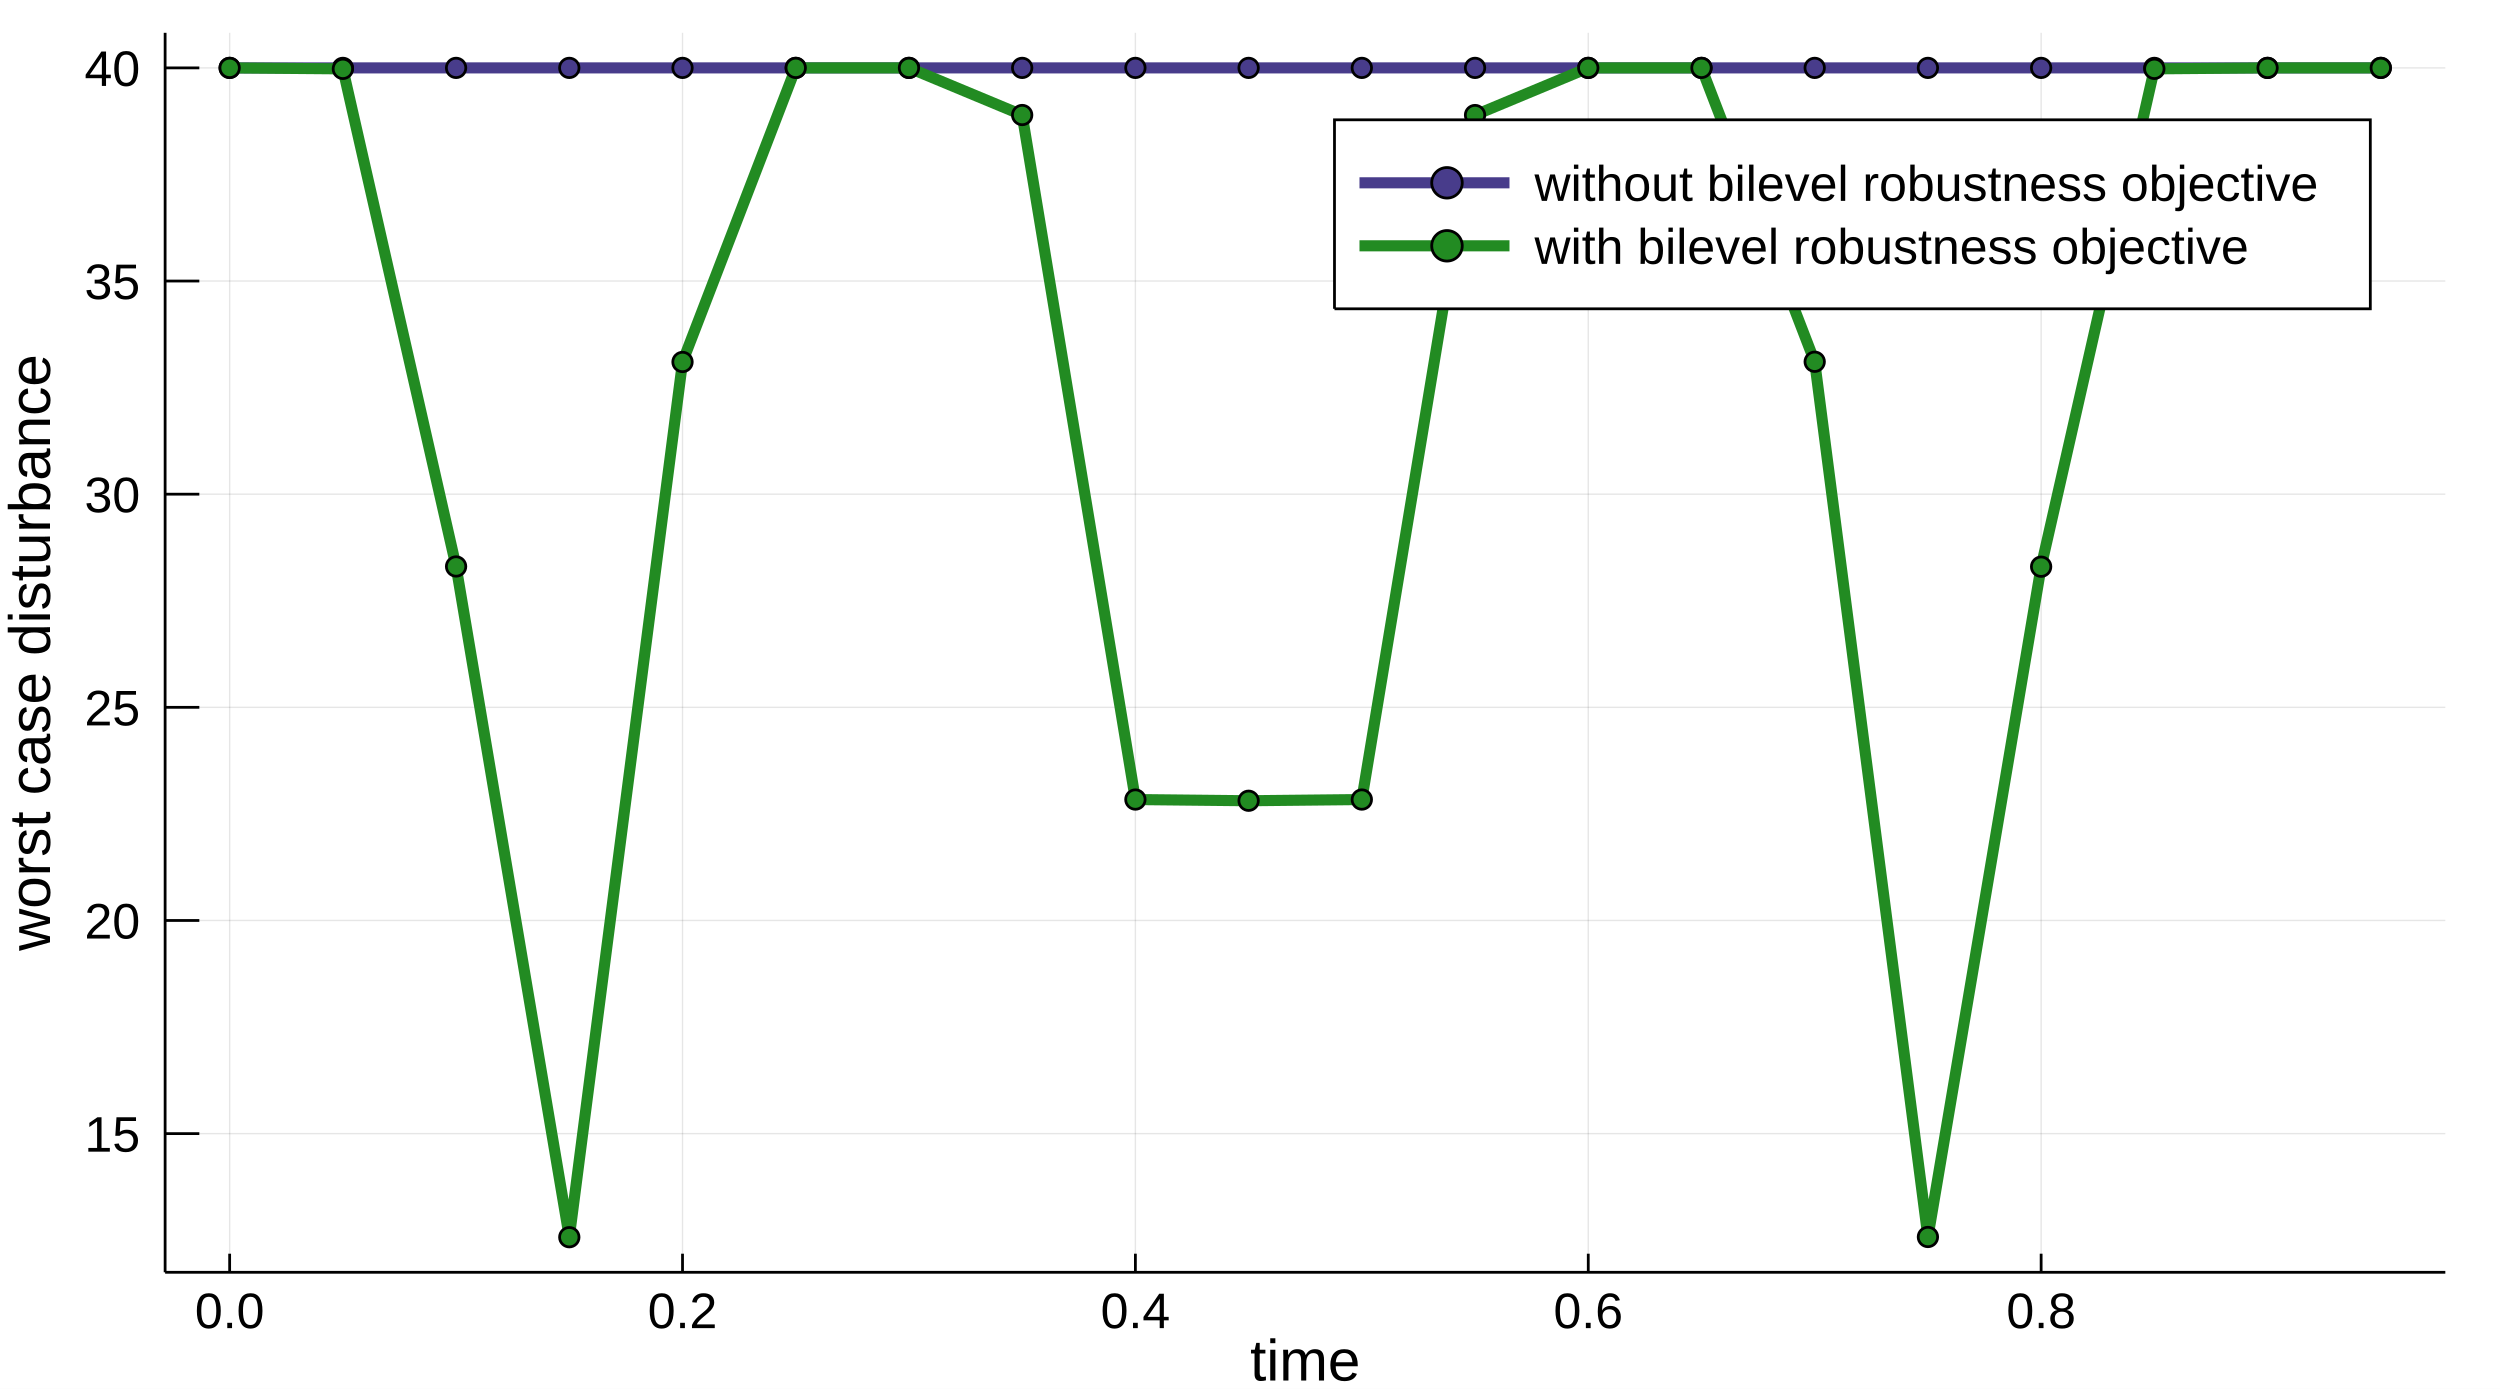
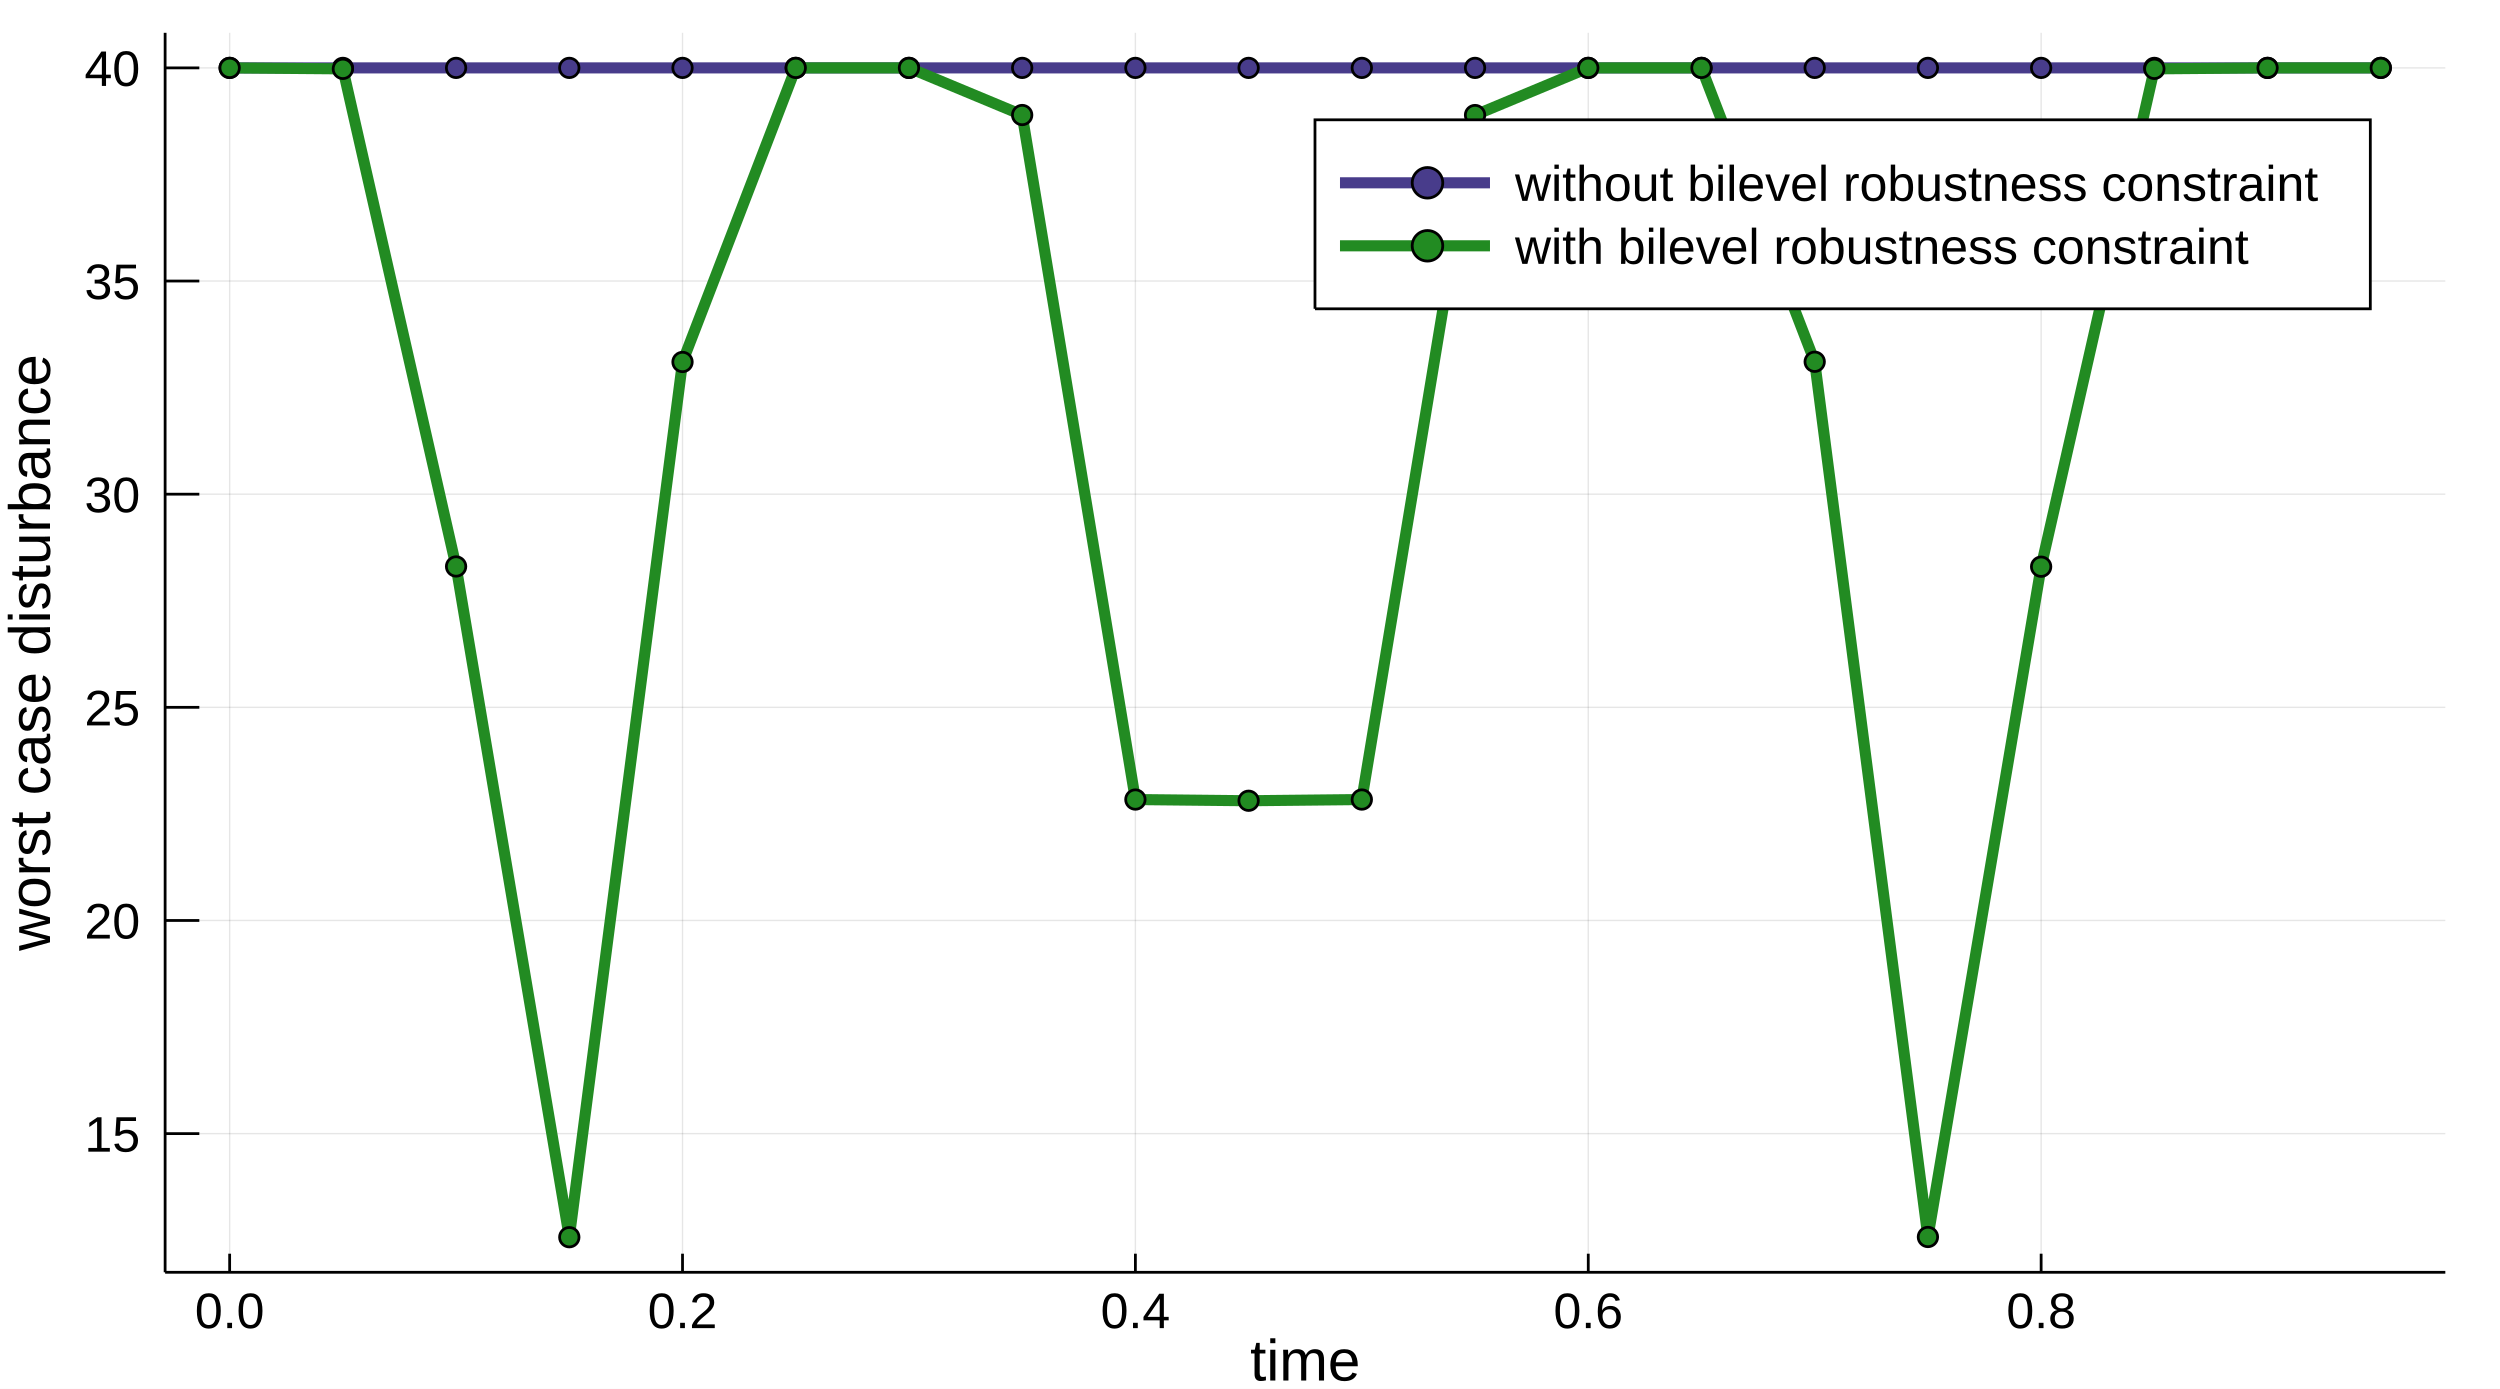
<svg xmlns="http://www.w3.org/2000/svg" width="225" height="125" viewBox="0 0 900 500">
  <defs>
-     <clipPath id="clip9400">
+     <clipPath id="clip9700">
      <rect x="0" y="0" width="2000" height="2000" />
    </clipPath>
  </defs>
  <defs>
-     <clipPath id="clip9401">
+     <clipPath id="clip9701">
      <rect x="0" y="0" width="900" height="500" />
    </clipPath>
  </defs>
-   <polygon clip-path="url(#clip9401)" points=" 0,500 900,500 900,0 0,0    " fill="#ffffff" fill-rule="evenodd" fill-opacity="1" />
+   <polygon clip-path="url(#clip9701)" points=" 0,500 900,500 900,0 0,0    " fill="#ffffff" fill-rule="evenodd" fill-opacity="1" />
  <defs>
-     <clipPath id="clip9402">
+     <clipPath id="clip9702">
      <rect x="180" y="0" width="631" height="500" />
    </clipPath>
  </defs>
-   <polygon clip-path="url(#clip9401)" points=" 59.442,458.025 880.315,458.025 880.315,11.811 59.442,11.811    " fill="#ffffff" fill-rule="evenodd" fill-opacity="1" />
+   <polygon clip-path="url(#clip9701)" points=" 59.442,458.025 880.315,458.025 880.315,11.811 59.442,11.811    " fill="#ffffff" fill-rule="evenodd" fill-opacity="1" />
  <defs>
-     <clipPath id="clip9403">
+     <clipPath id="clip9703">
      <rect x="59" y="11" width="822" height="447" />
    </clipPath>
  </defs>
-   <polyline clip-path="url(#clip9403)" style="stroke:#000000; stroke-width:0.5; stroke-opacity:0.1; fill:none" points="   82.674,458.025 82.674,11.811    " />
-   <polyline clip-path="url(#clip9403)" style="stroke:#000000; stroke-width:0.5; stroke-opacity:0.1; fill:none" points="   245.707,458.025 245.707,11.811    " />
-   <polyline clip-path="url(#clip9403)" style="stroke:#000000; stroke-width:0.5; stroke-opacity:0.1; fill:none" points="   408.741,458.025 408.741,11.811    " />
-   <polyline clip-path="url(#clip9403)" style="stroke:#000000; stroke-width:0.5; stroke-opacity:0.1; fill:none" points="   571.774,458.025 571.774,11.811    " />
-   <polyline clip-path="url(#clip9403)" style="stroke:#000000; stroke-width:0.5; stroke-opacity:0.1; fill:none" points="   734.808,458.025 734.808,11.811    " />
-   <polyline clip-path="url(#clip9403)" style="stroke:#000000; stroke-width:0.5; stroke-opacity:0.1; fill:none" points="   59.442,408.103 880.315,408.103    " />
-   <polyline clip-path="url(#clip9403)" style="stroke:#000000; stroke-width:0.5; stroke-opacity:0.1; fill:none" points="   59.442,331.37 880.315,331.37    " />
-   <polyline clip-path="url(#clip9403)" style="stroke:#000000; stroke-width:0.5; stroke-opacity:0.1; fill:none" points="   59.442,254.638 880.315,254.638    " />
-   <polyline clip-path="url(#clip9403)" style="stroke:#000000; stroke-width:0.5; stroke-opacity:0.1; fill:none" points="   59.442,177.905 880.315,177.905    " />
-   <polyline clip-path="url(#clip9403)" style="stroke:#000000; stroke-width:0.5; stroke-opacity:0.1; fill:none" points="   59.442,101.172 880.315,101.172    " />
-   <polyline clip-path="url(#clip9403)" style="stroke:#000000; stroke-width:0.5; stroke-opacity:0.1; fill:none" points="   59.442,24.44 880.315,24.44    " />
-   <polyline clip-path="url(#clip9401)" style="stroke:#000000; stroke-width:1; stroke-opacity:1; fill:none" points="   59.442,458.025 880.315,458.025    " />
-   <polyline clip-path="url(#clip9401)" style="stroke:#000000; stroke-width:1; stroke-opacity:1; fill:none" points="   59.442,458.025 59.442,11.811    " />
-   <polyline clip-path="url(#clip9401)" style="stroke:#000000; stroke-width:1; stroke-opacity:1; fill:none" points="   82.674,458.025 82.674,451.332    " />
-   <polyline clip-path="url(#clip9401)" style="stroke:#000000; stroke-width:1; stroke-opacity:1; fill:none" points="   245.707,458.025 245.707,451.332    " />
-   <polyline clip-path="url(#clip9401)" style="stroke:#000000; stroke-width:1; stroke-opacity:1; fill:none" points="   408.741,458.025 408.741,451.332    " />
-   <polyline clip-path="url(#clip9401)" style="stroke:#000000; stroke-width:1; stroke-opacity:1; fill:none" points="   571.774,458.025 571.774,451.332    " />
-   <polyline clip-path="url(#clip9401)" style="stroke:#000000; stroke-width:1; stroke-opacity:1; fill:none" points="   734.808,458.025 734.808,451.332    " />
-   <polyline clip-path="url(#clip9401)" style="stroke:#000000; stroke-width:1; stroke-opacity:1; fill:none" points="   59.442,408.103 71.755,408.103    " />
-   <polyline clip-path="url(#clip9401)" style="stroke:#000000; stroke-width:1; stroke-opacity:1; fill:none" points="   59.442,331.37 71.755,331.37    " />
-   <polyline clip-path="url(#clip9401)" style="stroke:#000000; stroke-width:1; stroke-opacity:1; fill:none" points="   59.442,254.638 71.755,254.638    " />
-   <polyline clip-path="url(#clip9401)" style="stroke:#000000; stroke-width:1; stroke-opacity:1; fill:none" points="   59.442,177.905 71.755,177.905    " />
-   <polyline clip-path="url(#clip9401)" style="stroke:#000000; stroke-width:1; stroke-opacity:1; fill:none" points="   59.442,101.172 71.755,101.172    " />
-   <polyline clip-path="url(#clip9401)" style="stroke:#000000; stroke-width:1; stroke-opacity:1; fill:none" points="   59.442,24.44 71.755,24.44    " />
-   <g clip-path="url(#clip9401)">
+   <polyline clip-path="url(#clip9703)" style="stroke:#000000; stroke-width:0.5; stroke-opacity:0.1; fill:none" points="   82.674,458.025 82.674,11.811    " />
+   <polyline clip-path="url(#clip9703)" style="stroke:#000000; stroke-width:0.5; stroke-opacity:0.1; fill:none" points="   245.707,458.025 245.707,11.811    " />
+   <polyline clip-path="url(#clip9703)" style="stroke:#000000; stroke-width:0.5; stroke-opacity:0.1; fill:none" points="   408.741,458.025 408.741,11.811    " />
+   <polyline clip-path="url(#clip9703)" style="stroke:#000000; stroke-width:0.5; stroke-opacity:0.1; fill:none" points="   571.774,458.025 571.774,11.811    " />
+   <polyline clip-path="url(#clip9703)" style="stroke:#000000; stroke-width:0.5; stroke-opacity:0.1; fill:none" points="   734.808,458.025 734.808,11.811    " />
+   <polyline clip-path="url(#clip9703)" style="stroke:#000000; stroke-width:0.5; stroke-opacity:0.1; fill:none" points="   59.442,408.103 880.315,408.103    " />
+   <polyline clip-path="url(#clip9703)" style="stroke:#000000; stroke-width:0.5; stroke-opacity:0.1; fill:none" points="   59.442,331.37 880.315,331.37    " />
+   <polyline clip-path="url(#clip9703)" style="stroke:#000000; stroke-width:0.5; stroke-opacity:0.1; fill:none" points="   59.442,254.638 880.315,254.638    " />
+   <polyline clip-path="url(#clip9703)" style="stroke:#000000; stroke-width:0.5; stroke-opacity:0.1; fill:none" points="   59.442,177.905 880.315,177.905    " />
+   <polyline clip-path="url(#clip9703)" style="stroke:#000000; stroke-width:0.5; stroke-opacity:0.1; fill:none" points="   59.442,101.172 880.315,101.172    " />
+   <polyline clip-path="url(#clip9703)" style="stroke:#000000; stroke-width:0.5; stroke-opacity:0.1; fill:none" points="   59.442,24.44 880.315,24.44    " />
+   <polyline clip-path="url(#clip9701)" style="stroke:#000000; stroke-width:1; stroke-opacity:1; fill:none" points="   59.442,458.025 880.315,458.025    " />
+   <polyline clip-path="url(#clip9701)" style="stroke:#000000; stroke-width:1; stroke-opacity:1; fill:none" points="   59.442,458.025 59.442,11.811    " />
+   <polyline clip-path="url(#clip9701)" style="stroke:#000000; stroke-width:1; stroke-opacity:1; fill:none" points="   82.674,458.025 82.674,451.332    " />
+   <polyline clip-path="url(#clip9701)" style="stroke:#000000; stroke-width:1; stroke-opacity:1; fill:none" points="   245.707,458.025 245.707,451.332    " />
+   <polyline clip-path="url(#clip9701)" style="stroke:#000000; stroke-width:1; stroke-opacity:1; fill:none" points="   408.741,458.025 408.741,451.332    " />
+   <polyline clip-path="url(#clip9701)" style="stroke:#000000; stroke-width:1; stroke-opacity:1; fill:none" points="   571.774,458.025 571.774,451.332    " />
+   <polyline clip-path="url(#clip9701)" style="stroke:#000000; stroke-width:1; stroke-opacity:1; fill:none" points="   734.808,458.025 734.808,451.332    " />
+   <polyline clip-path="url(#clip9701)" style="stroke:#000000; stroke-width:1; stroke-opacity:1; fill:none" points="   59.442,408.103 71.755,408.103    " />
+   <polyline clip-path="url(#clip9701)" style="stroke:#000000; stroke-width:1; stroke-opacity:1; fill:none" points="   59.442,331.37 71.755,331.37    " />
+   <polyline clip-path="url(#clip9701)" style="stroke:#000000; stroke-width:1; stroke-opacity:1; fill:none" points="   59.442,254.638 71.755,254.638    " />
+   <polyline clip-path="url(#clip9701)" style="stroke:#000000; stroke-width:1; stroke-opacity:1; fill:none" points="   59.442,177.905 71.755,177.905    " />
+   <polyline clip-path="url(#clip9701)" style="stroke:#000000; stroke-width:1; stroke-opacity:1; fill:none" points="   59.442,101.172 71.755,101.172    " />
+   <polyline clip-path="url(#clip9701)" style="stroke:#000000; stroke-width:1; stroke-opacity:1; fill:none" points="   59.442,24.44 71.755,24.44    " />
+   <g clip-path="url(#clip9701)">
    <text style="fill:#000000; fill-opacity:1; font-family:Arial,Helvetica Neue,Helvetica,sans-serif; font-size:18px; text-anchor:middle;" transform="rotate(0, 82.6741, 478.125)" x="82.674" y="478.125">0.0</text>
  </g>
-   <g clip-path="url(#clip9401)">
+   <g clip-path="url(#clip9701)">
    <text style="fill:#000000; fill-opacity:1; font-family:Arial,Helvetica Neue,Helvetica,sans-serif; font-size:18px; text-anchor:middle;" transform="rotate(0, 245.707, 478.125)" x="245.707" y="478.125">0.2</text>
  </g>
-   <g clip-path="url(#clip9401)">
+   <g clip-path="url(#clip9701)">
    <text style="fill:#000000; fill-opacity:1; font-family:Arial,Helvetica Neue,Helvetica,sans-serif; font-size:18px; text-anchor:middle;" transform="rotate(0, 408.741, 478.125)" x="408.741" y="478.125">0.4</text>
  </g>
-   <g clip-path="url(#clip9401)">
+   <g clip-path="url(#clip9701)">
    <text style="fill:#000000; fill-opacity:1; font-family:Arial,Helvetica Neue,Helvetica,sans-serif; font-size:18px; text-anchor:middle;" transform="rotate(0, 571.774, 478.125)" x="571.774" y="478.125">0.6</text>
  </g>
-   <g clip-path="url(#clip9401)">
+   <g clip-path="url(#clip9701)">
    <text style="fill:#000000; fill-opacity:1; font-family:Arial,Helvetica Neue,Helvetica,sans-serif; font-size:18px; text-anchor:middle;" transform="rotate(0, 734.808, 478.125)" x="734.808" y="478.125">0.8</text>
  </g>
-   <g clip-path="url(#clip9401)">
+   <g clip-path="url(#clip9701)">
    <text style="fill:#000000; fill-opacity:1; font-family:Arial,Helvetica Neue,Helvetica,sans-serif; font-size:18px; text-anchor:end;" transform="rotate(0, 50.4418, 414.603)" x="50.442" y="414.603">15</text>
  </g>
-   <g clip-path="url(#clip9401)">
+   <g clip-path="url(#clip9701)">
    <text style="fill:#000000; fill-opacity:1; font-family:Arial,Helvetica Neue,Helvetica,sans-serif; font-size:18px; text-anchor:end;" transform="rotate(0, 50.4418, 337.87)" x="50.442" y="337.87">20</text>
  </g>
-   <g clip-path="url(#clip9401)">
+   <g clip-path="url(#clip9701)">
    <text style="fill:#000000; fill-opacity:1; font-family:Arial,Helvetica Neue,Helvetica,sans-serif; font-size:18px; text-anchor:end;" transform="rotate(0, 50.4418, 261.138)" x="50.442" y="261.138">25</text>
  </g>
-   <g clip-path="url(#clip9401)">
+   <g clip-path="url(#clip9701)">
    <text style="fill:#000000; fill-opacity:1; font-family:Arial,Helvetica Neue,Helvetica,sans-serif; font-size:18px; text-anchor:end;" transform="rotate(0, 50.4418, 184.405)" x="50.442" y="184.405">30</text>
  </g>
-   <g clip-path="url(#clip9401)">
+   <g clip-path="url(#clip9701)">
    <text style="fill:#000000; fill-opacity:1; font-family:Arial,Helvetica Neue,Helvetica,sans-serif; font-size:18px; text-anchor:end;" transform="rotate(0, 50.4418, 107.672)" x="50.442" y="107.672">35</text>
  </g>
-   <g clip-path="url(#clip9401)">
+   <g clip-path="url(#clip9701)">
    <text style="fill:#000000; fill-opacity:1; font-family:Arial,Helvetica Neue,Helvetica,sans-serif; font-size:18px; text-anchor:end;" transform="rotate(0, 50.4418, 30.9398)" x="50.442" y="30.94">40</text>
  </g>
-   <g clip-path="url(#clip9401)">
+   <g clip-path="url(#clip9701)">
    <text style="fill:#000000; fill-opacity:1; font-family:Arial,Helvetica Neue,Helvetica,sans-serif; font-size:21px; text-anchor:middle;" transform="rotate(0, 469.878, 497)" x="469.878" y="497">time</text>
  </g>
-   <g clip-path="url(#clip9401)">
+   <g clip-path="url(#clip9701)">
    <text style="fill:#000000; fill-opacity:1; font-family:Arial,Helvetica Neue,Helvetica,sans-serif; font-size:21px; text-anchor:middle;" transform="rotate(-90, 18, 234.918)" x="18" y="234.918">worst case disturbance</text>
  </g>
-   <polyline clip-path="url(#clip9403)" style="stroke:#483c8b; stroke-width:4; stroke-opacity:1; fill:none" points="   82.674,24.44 123.432,24.44 164.191,24.44 204.949,24.44 245.707,24.44 286.466,24.44 327.224,24.44 367.983,24.44 408.741,24.44 449.499,24.44    490.258,24.44 531.016,24.44 571.774,24.44 612.533,24.44 653.291,24.44 694.049,24.44 734.808,24.44 775.566,24.44 816.324,24.44 857.083,24.44       " />
-   <circle clip-path="url(#clip9403)" style="fill:#000000; stroke:none; fill-opacity:1" cx="82.674" cy="24.44" r="4" />
-   <circle clip-path="url(#clip9403)" style="fill:#483c8b; stroke:none; fill-opacity:1" cx="82.674" cy="24.44" r="3" />
-   <circle clip-path="url(#clip9403)" style="fill:#000000; stroke:none; fill-opacity:1" cx="123.432" cy="24.44" r="4" />
-   <circle clip-path="url(#clip9403)" style="fill:#483c8b; stroke:none; fill-opacity:1" cx="123.432" cy="24.44" r="3" />
-   <circle clip-path="url(#clip9403)" style="fill:#000000; stroke:none; fill-opacity:1" cx="164.191" cy="24.44" r="4" />
-   <circle clip-path="url(#clip9403)" style="fill:#483c8b; stroke:none; fill-opacity:1" cx="164.191" cy="24.44" r="3" />
-   <circle clip-path="url(#clip9403)" style="fill:#000000; stroke:none; fill-opacity:1" cx="204.949" cy="24.44" r="4" />
-   <circle clip-path="url(#clip9403)" style="fill:#483c8b; stroke:none; fill-opacity:1" cx="204.949" cy="24.44" r="3" />
-   <circle clip-path="url(#clip9403)" style="fill:#000000; stroke:none; fill-opacity:1" cx="245.707" cy="24.44" r="4" />
-   <circle clip-path="url(#clip9403)" style="fill:#483c8b; stroke:none; fill-opacity:1" cx="245.707" cy="24.44" r="3" />
-   <circle clip-path="url(#clip9403)" style="fill:#000000; stroke:none; fill-opacity:1" cx="286.466" cy="24.44" r="4" />
-   <circle clip-path="url(#clip9403)" style="fill:#483c8b; stroke:none; fill-opacity:1" cx="286.466" cy="24.44" r="3" />
-   <circle clip-path="url(#clip9403)" style="fill:#000000; stroke:none; fill-opacity:1" cx="327.224" cy="24.44" r="4" />
-   <circle clip-path="url(#clip9403)" style="fill:#483c8b; stroke:none; fill-opacity:1" cx="327.224" cy="24.44" r="3" />
-   <circle clip-path="url(#clip9403)" style="fill:#000000; stroke:none; fill-opacity:1" cx="367.983" cy="24.44" r="4" />
-   <circle clip-path="url(#clip9403)" style="fill:#483c8b; stroke:none; fill-opacity:1" cx="367.983" cy="24.44" r="3" />
-   <circle clip-path="url(#clip9403)" style="fill:#000000; stroke:none; fill-opacity:1" cx="408.741" cy="24.44" r="4" />
-   <circle clip-path="url(#clip9403)" style="fill:#483c8b; stroke:none; fill-opacity:1" cx="408.741" cy="24.44" r="3" />
-   <circle clip-path="url(#clip9403)" style="fill:#000000; stroke:none; fill-opacity:1" cx="449.499" cy="24.44" r="4" />
-   <circle clip-path="url(#clip9403)" style="fill:#483c8b; stroke:none; fill-opacity:1" cx="449.499" cy="24.44" r="3" />
-   <circle clip-path="url(#clip9403)" style="fill:#000000; stroke:none; fill-opacity:1" cx="490.258" cy="24.44" r="4" />
-   <circle clip-path="url(#clip9403)" style="fill:#483c8b; stroke:none; fill-opacity:1" cx="490.258" cy="24.44" r="3" />
-   <circle clip-path="url(#clip9403)" style="fill:#000000; stroke:none; fill-opacity:1" cx="531.016" cy="24.44" r="4" />
-   <circle clip-path="url(#clip9403)" style="fill:#483c8b; stroke:none; fill-opacity:1" cx="531.016" cy="24.44" r="3" />
-   <circle clip-path="url(#clip9403)" style="fill:#000000; stroke:none; fill-opacity:1" cx="571.774" cy="24.44" r="4" />
-   <circle clip-path="url(#clip9403)" style="fill:#483c8b; stroke:none; fill-opacity:1" cx="571.774" cy="24.44" r="3" />
-   <circle clip-path="url(#clip9403)" style="fill:#000000; stroke:none; fill-opacity:1" cx="612.533" cy="24.44" r="4" />
-   <circle clip-path="url(#clip9403)" style="fill:#483c8b; stroke:none; fill-opacity:1" cx="612.533" cy="24.44" r="3" />
-   <circle clip-path="url(#clip9403)" style="fill:#000000; stroke:none; fill-opacity:1" cx="653.291" cy="24.44" r="4" />
-   <circle clip-path="url(#clip9403)" style="fill:#483c8b; stroke:none; fill-opacity:1" cx="653.291" cy="24.44" r="3" />
-   <circle clip-path="url(#clip9403)" style="fill:#000000; stroke:none; fill-opacity:1" cx="694.049" cy="24.44" r="4" />
-   <circle clip-path="url(#clip9403)" style="fill:#483c8b; stroke:none; fill-opacity:1" cx="694.049" cy="24.44" r="3" />
-   <circle clip-path="url(#clip9403)" style="fill:#000000; stroke:none; fill-opacity:1" cx="734.808" cy="24.44" r="4" />
-   <circle clip-path="url(#clip9403)" style="fill:#483c8b; stroke:none; fill-opacity:1" cx="734.808" cy="24.44" r="3" />
-   <circle clip-path="url(#clip9403)" style="fill:#000000; stroke:none; fill-opacity:1" cx="775.566" cy="24.44" r="4" />
-   <circle clip-path="url(#clip9403)" style="fill:#483c8b; stroke:none; fill-opacity:1" cx="775.566" cy="24.44" r="3" />
-   <circle clip-path="url(#clip9403)" style="fill:#000000; stroke:none; fill-opacity:1" cx="816.324" cy="24.44" r="4" />
-   <circle clip-path="url(#clip9403)" style="fill:#483c8b; stroke:none; fill-opacity:1" cx="816.324" cy="24.44" r="3" />
-   <circle clip-path="url(#clip9403)" style="fill:#000000; stroke:none; fill-opacity:1" cx="857.083" cy="24.44" r="4" />
-   <circle clip-path="url(#clip9403)" style="fill:#483c8b; stroke:none; fill-opacity:1" cx="857.083" cy="24.44" r="3" />
-   <polyline clip-path="url(#clip9403)" style="stroke:#228b22; stroke-width:4; stroke-opacity:1; fill:none" points="   82.674,24.44 123.432,24.79 164.191,203.932 204.949,445.396 245.707,130.311 286.466,24.44 327.224,24.44 367.983,41.407 408.741,287.837 449.499,288.27    490.258,287.837 531.016,41.42 571.774,24.44 612.533,24.44 653.291,130.229 694.049,445.318 734.808,204.011 775.566,24.785 816.324,24.44 857.083,24.44       " />
-   <circle clip-path="url(#clip9403)" style="fill:#000000; stroke:none; fill-opacity:1" cx="82.674" cy="24.44" r="4" />
-   <circle clip-path="url(#clip9403)" style="fill:#228b22; stroke:none; fill-opacity:1" cx="82.674" cy="24.44" r="3" />
-   <circle clip-path="url(#clip9403)" style="fill:#000000; stroke:none; fill-opacity:1" cx="123.432" cy="24.79" r="4" />
-   <circle clip-path="url(#clip9403)" style="fill:#228b22; stroke:none; fill-opacity:1" cx="123.432" cy="24.79" r="3" />
-   <circle clip-path="url(#clip9403)" style="fill:#000000; stroke:none; fill-opacity:1" cx="164.191" cy="203.932" r="4" />
-   <circle clip-path="url(#clip9403)" style="fill:#228b22; stroke:none; fill-opacity:1" cx="164.191" cy="203.932" r="3" />
-   <circle clip-path="url(#clip9403)" style="fill:#000000; stroke:none; fill-opacity:1" cx="204.949" cy="445.396" r="4" />
-   <circle clip-path="url(#clip9403)" style="fill:#228b22; stroke:none; fill-opacity:1" cx="204.949" cy="445.396" r="3" />
-   <circle clip-path="url(#clip9403)" style="fill:#000000; stroke:none; fill-opacity:1" cx="245.707" cy="130.311" r="4" />
-   <circle clip-path="url(#clip9403)" style="fill:#228b22; stroke:none; fill-opacity:1" cx="245.707" cy="130.311" r="3" />
-   <circle clip-path="url(#clip9403)" style="fill:#000000; stroke:none; fill-opacity:1" cx="286.466" cy="24.44" r="4" />
-   <circle clip-path="url(#clip9403)" style="fill:#228b22; stroke:none; fill-opacity:1" cx="286.466" cy="24.44" r="3" />
-   <circle clip-path="url(#clip9403)" style="fill:#000000; stroke:none; fill-opacity:1" cx="327.224" cy="24.44" r="4" />
-   <circle clip-path="url(#clip9403)" style="fill:#228b22; stroke:none; fill-opacity:1" cx="327.224" cy="24.44" r="3" />
-   <circle clip-path="url(#clip9403)" style="fill:#000000; stroke:none; fill-opacity:1" cx="367.983" cy="41.407" r="4" />
-   <circle clip-path="url(#clip9403)" style="fill:#228b22; stroke:none; fill-opacity:1" cx="367.983" cy="41.407" r="3" />
-   <circle clip-path="url(#clip9403)" style="fill:#000000; stroke:none; fill-opacity:1" cx="408.741" cy="287.837" r="4" />
-   <circle clip-path="url(#clip9403)" style="fill:#228b22; stroke:none; fill-opacity:1" cx="408.741" cy="287.837" r="3" />
-   <circle clip-path="url(#clip9403)" style="fill:#000000; stroke:none; fill-opacity:1" cx="449.499" cy="288.27" r="4" />
-   <circle clip-path="url(#clip9403)" style="fill:#228b22; stroke:none; fill-opacity:1" cx="449.499" cy="288.27" r="3" />
-   <circle clip-path="url(#clip9403)" style="fill:#000000; stroke:none; fill-opacity:1" cx="490.258" cy="287.837" r="4" />
-   <circle clip-path="url(#clip9403)" style="fill:#228b22; stroke:none; fill-opacity:1" cx="490.258" cy="287.837" r="3" />
-   <circle clip-path="url(#clip9403)" style="fill:#000000; stroke:none; fill-opacity:1" cx="531.016" cy="41.42" r="4" />
-   <circle clip-path="url(#clip9403)" style="fill:#228b22; stroke:none; fill-opacity:1" cx="531.016" cy="41.42" r="3" />
-   <circle clip-path="url(#clip9403)" style="fill:#000000; stroke:none; fill-opacity:1" cx="571.774" cy="24.44" r="4" />
-   <circle clip-path="url(#clip9403)" style="fill:#228b22; stroke:none; fill-opacity:1" cx="571.774" cy="24.44" r="3" />
-   <circle clip-path="url(#clip9403)" style="fill:#000000; stroke:none; fill-opacity:1" cx="612.533" cy="24.44" r="4" />
-   <circle clip-path="url(#clip9403)" style="fill:#228b22; stroke:none; fill-opacity:1" cx="612.533" cy="24.44" r="3" />
-   <circle clip-path="url(#clip9403)" style="fill:#000000; stroke:none; fill-opacity:1" cx="653.291" cy="130.229" r="4" />
-   <circle clip-path="url(#clip9403)" style="fill:#228b22; stroke:none; fill-opacity:1" cx="653.291" cy="130.229" r="3" />
-   <circle clip-path="url(#clip9403)" style="fill:#000000; stroke:none; fill-opacity:1" cx="694.049" cy="445.318" r="4" />
-   <circle clip-path="url(#clip9403)" style="fill:#228b22; stroke:none; fill-opacity:1" cx="694.049" cy="445.318" r="3" />
-   <circle clip-path="url(#clip9403)" style="fill:#000000; stroke:none; fill-opacity:1" cx="734.808" cy="204.011" r="4" />
-   <circle clip-path="url(#clip9403)" style="fill:#228b22; stroke:none; fill-opacity:1" cx="734.808" cy="204.011" r="3" />
-   <circle clip-path="url(#clip9403)" style="fill:#000000; stroke:none; fill-opacity:1" cx="775.566" cy="24.785" r="4" />
-   <circle clip-path="url(#clip9403)" style="fill:#228b22; stroke:none; fill-opacity:1" cx="775.566" cy="24.785" r="3" />
-   <circle clip-path="url(#clip9403)" style="fill:#000000; stroke:none; fill-opacity:1" cx="816.324" cy="24.44" r="4" />
-   <circle clip-path="url(#clip9403)" style="fill:#228b22; stroke:none; fill-opacity:1" cx="816.324" cy="24.44" r="3" />
-   <circle clip-path="url(#clip9403)" style="fill:#000000; stroke:none; fill-opacity:1" cx="857.083" cy="24.44" r="4" />
-   <circle clip-path="url(#clip9403)" style="fill:#228b22; stroke:none; fill-opacity:1" cx="857.083" cy="24.44" r="3" />
-   <polygon clip-path="url(#clip9401)" points=" 480.415,111.171 853.315,111.171 853.315,43.131 480.415,43.131    " fill="#ffffff" fill-rule="evenodd" fill-opacity="1" />
-   <polyline clip-path="url(#clip9401)" style="stroke:#000000; stroke-width:1; stroke-opacity:1; fill:none" points="   480.415,111.171 853.315,111.171 853.315,43.131 480.415,43.131 480.415,111.171    " />
-   <polyline clip-path="url(#clip9401)" style="stroke:#483c8b; stroke-width:4; stroke-opacity:1; fill:none" points="   489.415,65.811 543.415,65.811    " />
-   <circle clip-path="url(#clip9401)" style="fill:#000000; stroke:none; fill-opacity:1" cx="520.915" cy="65.811" r="6" />
-   <circle clip-path="url(#clip9401)" style="fill:#483c8b; stroke:none; fill-opacity:1" cx="520.915" cy="65.811" r="5" />
-   <g clip-path="url(#clip9401)">
-     <text style="fill:#000000; fill-opacity:1; font-family:Arial,Helvetica Neue,Helvetica,sans-serif; font-size:18px; text-anchor:start;" transform="rotate(0, 552.415, 72.311)" x="552.415" y="72.311">without bilevel robustness objective</text>
+   <polyline clip-path="url(#clip9703)" style="stroke:#483c8b; stroke-width:4; stroke-opacity:1; fill:none" points="   82.674,24.44 123.432,24.44 164.191,24.44 204.949,24.44 245.707,24.44 286.466,24.44 327.224,24.44 367.983,24.44 408.741,24.44 449.499,24.44    490.258,24.44 531.016,24.44 571.774,24.44 612.533,24.44 653.291,24.44 694.049,24.44 734.808,24.44 775.566,24.44 816.324,24.44 857.083,24.44       " />
+   <circle clip-path="url(#clip9703)" style="fill:#000000; stroke:none; fill-opacity:1" cx="82.674" cy="24.44" r="4" />
+   <circle clip-path="url(#clip9703)" style="fill:#483c8b; stroke:none; fill-opacity:1" cx="82.674" cy="24.44" r="3" />
+   <circle clip-path="url(#clip9703)" style="fill:#000000; stroke:none; fill-opacity:1" cx="123.432" cy="24.44" r="4" />
+   <circle clip-path="url(#clip9703)" style="fill:#483c8b; stroke:none; fill-opacity:1" cx="123.432" cy="24.44" r="3" />
+   <circle clip-path="url(#clip9703)" style="fill:#000000; stroke:none; fill-opacity:1" cx="164.191" cy="24.44" r="4" />
+   <circle clip-path="url(#clip9703)" style="fill:#483c8b; stroke:none; fill-opacity:1" cx="164.191" cy="24.44" r="3" />
+   <circle clip-path="url(#clip9703)" style="fill:#000000; stroke:none; fill-opacity:1" cx="204.949" cy="24.44" r="4" />
+   <circle clip-path="url(#clip9703)" style="fill:#483c8b; stroke:none; fill-opacity:1" cx="204.949" cy="24.44" r="3" />
+   <circle clip-path="url(#clip9703)" style="fill:#000000; stroke:none; fill-opacity:1" cx="245.707" cy="24.44" r="4" />
+   <circle clip-path="url(#clip9703)" style="fill:#483c8b; stroke:none; fill-opacity:1" cx="245.707" cy="24.44" r="3" />
+   <circle clip-path="url(#clip9703)" style="fill:#000000; stroke:none; fill-opacity:1" cx="286.466" cy="24.44" r="4" />
+   <circle clip-path="url(#clip9703)" style="fill:#483c8b; stroke:none; fill-opacity:1" cx="286.466" cy="24.44" r="3" />
+   <circle clip-path="url(#clip9703)" style="fill:#000000; stroke:none; fill-opacity:1" cx="327.224" cy="24.44" r="4" />
+   <circle clip-path="url(#clip9703)" style="fill:#483c8b; stroke:none; fill-opacity:1" cx="327.224" cy="24.44" r="3" />
+   <circle clip-path="url(#clip9703)" style="fill:#000000; stroke:none; fill-opacity:1" cx="367.983" cy="24.44" r="4" />
+   <circle clip-path="url(#clip9703)" style="fill:#483c8b; stroke:none; fill-opacity:1" cx="367.983" cy="24.44" r="3" />
+   <circle clip-path="url(#clip9703)" style="fill:#000000; stroke:none; fill-opacity:1" cx="408.741" cy="24.44" r="4" />
+   <circle clip-path="url(#clip9703)" style="fill:#483c8b; stroke:none; fill-opacity:1" cx="408.741" cy="24.44" r="3" />
+   <circle clip-path="url(#clip9703)" style="fill:#000000; stroke:none; fill-opacity:1" cx="449.499" cy="24.44" r="4" />
+   <circle clip-path="url(#clip9703)" style="fill:#483c8b; stroke:none; fill-opacity:1" cx="449.499" cy="24.44" r="3" />
+   <circle clip-path="url(#clip9703)" style="fill:#000000; stroke:none; fill-opacity:1" cx="490.258" cy="24.44" r="4" />
+   <circle clip-path="url(#clip9703)" style="fill:#483c8b; stroke:none; fill-opacity:1" cx="490.258" cy="24.44" r="3" />
+   <circle clip-path="url(#clip9703)" style="fill:#000000; stroke:none; fill-opacity:1" cx="531.016" cy="24.44" r="4" />
+   <circle clip-path="url(#clip9703)" style="fill:#483c8b; stroke:none; fill-opacity:1" cx="531.016" cy="24.44" r="3" />
+   <circle clip-path="url(#clip9703)" style="fill:#000000; stroke:none; fill-opacity:1" cx="571.774" cy="24.44" r="4" />
+   <circle clip-path="url(#clip9703)" style="fill:#483c8b; stroke:none; fill-opacity:1" cx="571.774" cy="24.44" r="3" />
+   <circle clip-path="url(#clip9703)" style="fill:#000000; stroke:none; fill-opacity:1" cx="612.533" cy="24.44" r="4" />
+   <circle clip-path="url(#clip9703)" style="fill:#483c8b; stroke:none; fill-opacity:1" cx="612.533" cy="24.44" r="3" />
+   <circle clip-path="url(#clip9703)" style="fill:#000000; stroke:none; fill-opacity:1" cx="653.291" cy="24.44" r="4" />
+   <circle clip-path="url(#clip9703)" style="fill:#483c8b; stroke:none; fill-opacity:1" cx="653.291" cy="24.44" r="3" />
+   <circle clip-path="url(#clip9703)" style="fill:#000000; stroke:none; fill-opacity:1" cx="694.049" cy="24.44" r="4" />
+   <circle clip-path="url(#clip9703)" style="fill:#483c8b; stroke:none; fill-opacity:1" cx="694.049" cy="24.44" r="3" />
+   <circle clip-path="url(#clip9703)" style="fill:#000000; stroke:none; fill-opacity:1" cx="734.808" cy="24.44" r="4" />
+   <circle clip-path="url(#clip9703)" style="fill:#483c8b; stroke:none; fill-opacity:1" cx="734.808" cy="24.44" r="3" />
+   <circle clip-path="url(#clip9703)" style="fill:#000000; stroke:none; fill-opacity:1" cx="775.566" cy="24.44" r="4" />
+   <circle clip-path="url(#clip9703)" style="fill:#483c8b; stroke:none; fill-opacity:1" cx="775.566" cy="24.44" r="3" />
+   <circle clip-path="url(#clip9703)" style="fill:#000000; stroke:none; fill-opacity:1" cx="816.324" cy="24.44" r="4" />
+   <circle clip-path="url(#clip9703)" style="fill:#483c8b; stroke:none; fill-opacity:1" cx="816.324" cy="24.44" r="3" />
+   <circle clip-path="url(#clip9703)" style="fill:#000000; stroke:none; fill-opacity:1" cx="857.083" cy="24.44" r="4" />
+   <circle clip-path="url(#clip9703)" style="fill:#483c8b; stroke:none; fill-opacity:1" cx="857.083" cy="24.44" r="3" />
+   <polyline clip-path="url(#clip9703)" style="stroke:#228b22; stroke-width:4; stroke-opacity:1; fill:none" points="   82.674,24.44 123.432,24.79 164.191,203.932 204.949,445.396 245.707,130.311 286.466,24.44 327.224,24.44 367.983,41.407 408.741,287.837 449.499,288.27    490.258,287.837 531.016,41.42 571.774,24.44 612.533,24.44 653.291,130.229 694.049,445.318 734.808,204.011 775.566,24.785 816.324,24.44 857.083,24.44       " />
+   <circle clip-path="url(#clip9703)" style="fill:#000000; stroke:none; fill-opacity:1" cx="82.674" cy="24.44" r="4" />
+   <circle clip-path="url(#clip9703)" style="fill:#228b22; stroke:none; fill-opacity:1" cx="82.674" cy="24.44" r="3" />
+   <circle clip-path="url(#clip9703)" style="fill:#000000; stroke:none; fill-opacity:1" cx="123.432" cy="24.79" r="4" />
+   <circle clip-path="url(#clip9703)" style="fill:#228b22; stroke:none; fill-opacity:1" cx="123.432" cy="24.79" r="3" />
+   <circle clip-path="url(#clip9703)" style="fill:#000000; stroke:none; fill-opacity:1" cx="164.191" cy="203.932" r="4" />
+   <circle clip-path="url(#clip9703)" style="fill:#228b22; stroke:none; fill-opacity:1" cx="164.191" cy="203.932" r="3" />
+   <circle clip-path="url(#clip9703)" style="fill:#000000; stroke:none; fill-opacity:1" cx="204.949" cy="445.396" r="4" />
+   <circle clip-path="url(#clip9703)" style="fill:#228b22; stroke:none; fill-opacity:1" cx="204.949" cy="445.396" r="3" />
+   <circle clip-path="url(#clip9703)" style="fill:#000000; stroke:none; fill-opacity:1" cx="245.707" cy="130.311" r="4" />
+   <circle clip-path="url(#clip9703)" style="fill:#228b22; stroke:none; fill-opacity:1" cx="245.707" cy="130.311" r="3" />
+   <circle clip-path="url(#clip9703)" style="fill:#000000; stroke:none; fill-opacity:1" cx="286.466" cy="24.44" r="4" />
+   <circle clip-path="url(#clip9703)" style="fill:#228b22; stroke:none; fill-opacity:1" cx="286.466" cy="24.44" r="3" />
+   <circle clip-path="url(#clip9703)" style="fill:#000000; stroke:none; fill-opacity:1" cx="327.224" cy="24.44" r="4" />
+   <circle clip-path="url(#clip9703)" style="fill:#228b22; stroke:none; fill-opacity:1" cx="327.224" cy="24.44" r="3" />
+   <circle clip-path="url(#clip9703)" style="fill:#000000; stroke:none; fill-opacity:1" cx="367.983" cy="41.407" r="4" />
+   <circle clip-path="url(#clip9703)" style="fill:#228b22; stroke:none; fill-opacity:1" cx="367.983" cy="41.407" r="3" />
+   <circle clip-path="url(#clip9703)" style="fill:#000000; stroke:none; fill-opacity:1" cx="408.741" cy="287.837" r="4" />
+   <circle clip-path="url(#clip9703)" style="fill:#228b22; stroke:none; fill-opacity:1" cx="408.741" cy="287.837" r="3" />
+   <circle clip-path="url(#clip9703)" style="fill:#000000; stroke:none; fill-opacity:1" cx="449.499" cy="288.27" r="4" />
+   <circle clip-path="url(#clip9703)" style="fill:#228b22; stroke:none; fill-opacity:1" cx="449.499" cy="288.27" r="3" />
+   <circle clip-path="url(#clip9703)" style="fill:#000000; stroke:none; fill-opacity:1" cx="490.258" cy="287.837" r="4" />
+   <circle clip-path="url(#clip9703)" style="fill:#228b22; stroke:none; fill-opacity:1" cx="490.258" cy="287.837" r="3" />
+   <circle clip-path="url(#clip9703)" style="fill:#000000; stroke:none; fill-opacity:1" cx="531.016" cy="41.42" r="4" />
+   <circle clip-path="url(#clip9703)" style="fill:#228b22; stroke:none; fill-opacity:1" cx="531.016" cy="41.42" r="3" />
+   <circle clip-path="url(#clip9703)" style="fill:#000000; stroke:none; fill-opacity:1" cx="571.774" cy="24.44" r="4" />
+   <circle clip-path="url(#clip9703)" style="fill:#228b22; stroke:none; fill-opacity:1" cx="571.774" cy="24.44" r="3" />
+   <circle clip-path="url(#clip9703)" style="fill:#000000; stroke:none; fill-opacity:1" cx="612.533" cy="24.44" r="4" />
+   <circle clip-path="url(#clip9703)" style="fill:#228b22; stroke:none; fill-opacity:1" cx="612.533" cy="24.44" r="3" />
+   <circle clip-path="url(#clip9703)" style="fill:#000000; stroke:none; fill-opacity:1" cx="653.291" cy="130.229" r="4" />
+   <circle clip-path="url(#clip9703)" style="fill:#228b22; stroke:none; fill-opacity:1" cx="653.291" cy="130.229" r="3" />
+   <circle clip-path="url(#clip9703)" style="fill:#000000; stroke:none; fill-opacity:1" cx="694.049" cy="445.318" r="4" />
+   <circle clip-path="url(#clip9703)" style="fill:#228b22; stroke:none; fill-opacity:1" cx="694.049" cy="445.318" r="3" />
+   <circle clip-path="url(#clip9703)" style="fill:#000000; stroke:none; fill-opacity:1" cx="734.808" cy="204.011" r="4" />
+   <circle clip-path="url(#clip9703)" style="fill:#228b22; stroke:none; fill-opacity:1" cx="734.808" cy="204.011" r="3" />
+   <circle clip-path="url(#clip9703)" style="fill:#000000; stroke:none; fill-opacity:1" cx="775.566" cy="24.785" r="4" />
+   <circle clip-path="url(#clip9703)" style="fill:#228b22; stroke:none; fill-opacity:1" cx="775.566" cy="24.785" r="3" />
+   <circle clip-path="url(#clip9703)" style="fill:#000000; stroke:none; fill-opacity:1" cx="816.324" cy="24.44" r="4" />
+   <circle clip-path="url(#clip9703)" style="fill:#228b22; stroke:none; fill-opacity:1" cx="816.324" cy="24.44" r="3" />
+   <circle clip-path="url(#clip9703)" style="fill:#000000; stroke:none; fill-opacity:1" cx="857.083" cy="24.44" r="4" />
+   <circle clip-path="url(#clip9703)" style="fill:#228b22; stroke:none; fill-opacity:1" cx="857.083" cy="24.44" r="3" />
+   <polygon clip-path="url(#clip9701)" points=" 473.394,111.171 853.315,111.171 853.315,43.131 473.394,43.131    " fill="#ffffff" fill-rule="evenodd" fill-opacity="1" />
+   <polyline clip-path="url(#clip9701)" style="stroke:#000000; stroke-width:1; stroke-opacity:1; fill:none" points="   473.394,111.171 853.315,111.171 853.315,43.131 473.394,43.131 473.394,111.171    " />
+   <polyline clip-path="url(#clip9701)" style="stroke:#483c8b; stroke-width:4; stroke-opacity:1; fill:none" points="   482.394,65.811 536.394,65.811    " />
+   <circle clip-path="url(#clip9701)" style="fill:#000000; stroke:none; fill-opacity:1" cx="513.894" cy="65.811" r="6" />
+   <circle clip-path="url(#clip9701)" style="fill:#483c8b; stroke:none; fill-opacity:1" cx="513.894" cy="65.811" r="5" />
+   <g clip-path="url(#clip9701)">
+     <text style="fill:#000000; fill-opacity:1; font-family:Arial,Helvetica Neue,Helvetica,sans-serif; font-size:18px; text-anchor:start;" transform="rotate(0, 545.394, 72.311)" x="545.394" y="72.311">without bilevel robustness constraint</text>
  </g>
-   <polyline clip-path="url(#clip9401)" style="stroke:#228b22; stroke-width:4; stroke-opacity:1; fill:none" points="   489.415,88.491 543.415,88.491    " />
-   <circle clip-path="url(#clip9401)" style="fill:#000000; stroke:none; fill-opacity:1" cx="520.915" cy="88.491" r="6" />
-   <circle clip-path="url(#clip9401)" style="fill:#228b22; stroke:none; fill-opacity:1" cx="520.915" cy="88.491" r="5" />
-   <g clip-path="url(#clip9401)">
-     <text style="fill:#000000; fill-opacity:1; font-family:Arial,Helvetica Neue,Helvetica,sans-serif; font-size:18px; text-anchor:start;" transform="rotate(0, 552.415, 94.991)" x="552.415" y="94.991">with bilevel robustness objective</text>
+   <polyline clip-path="url(#clip9701)" style="stroke:#228b22; stroke-width:4; stroke-opacity:1; fill:none" points="   482.394,88.491 536.394,88.491    " />
+   <circle clip-path="url(#clip9701)" style="fill:#000000; stroke:none; fill-opacity:1" cx="513.894" cy="88.491" r="6" />
+   <circle clip-path="url(#clip9701)" style="fill:#228b22; stroke:none; fill-opacity:1" cx="513.894" cy="88.491" r="5" />
+   <g clip-path="url(#clip9701)">
+     <text style="fill:#000000; fill-opacity:1; font-family:Arial,Helvetica Neue,Helvetica,sans-serif; font-size:18px; text-anchor:start;" transform="rotate(0, 545.394, 94.991)" x="545.394" y="94.991">with bilevel robustness constraint</text>
  </g>
</svg>
